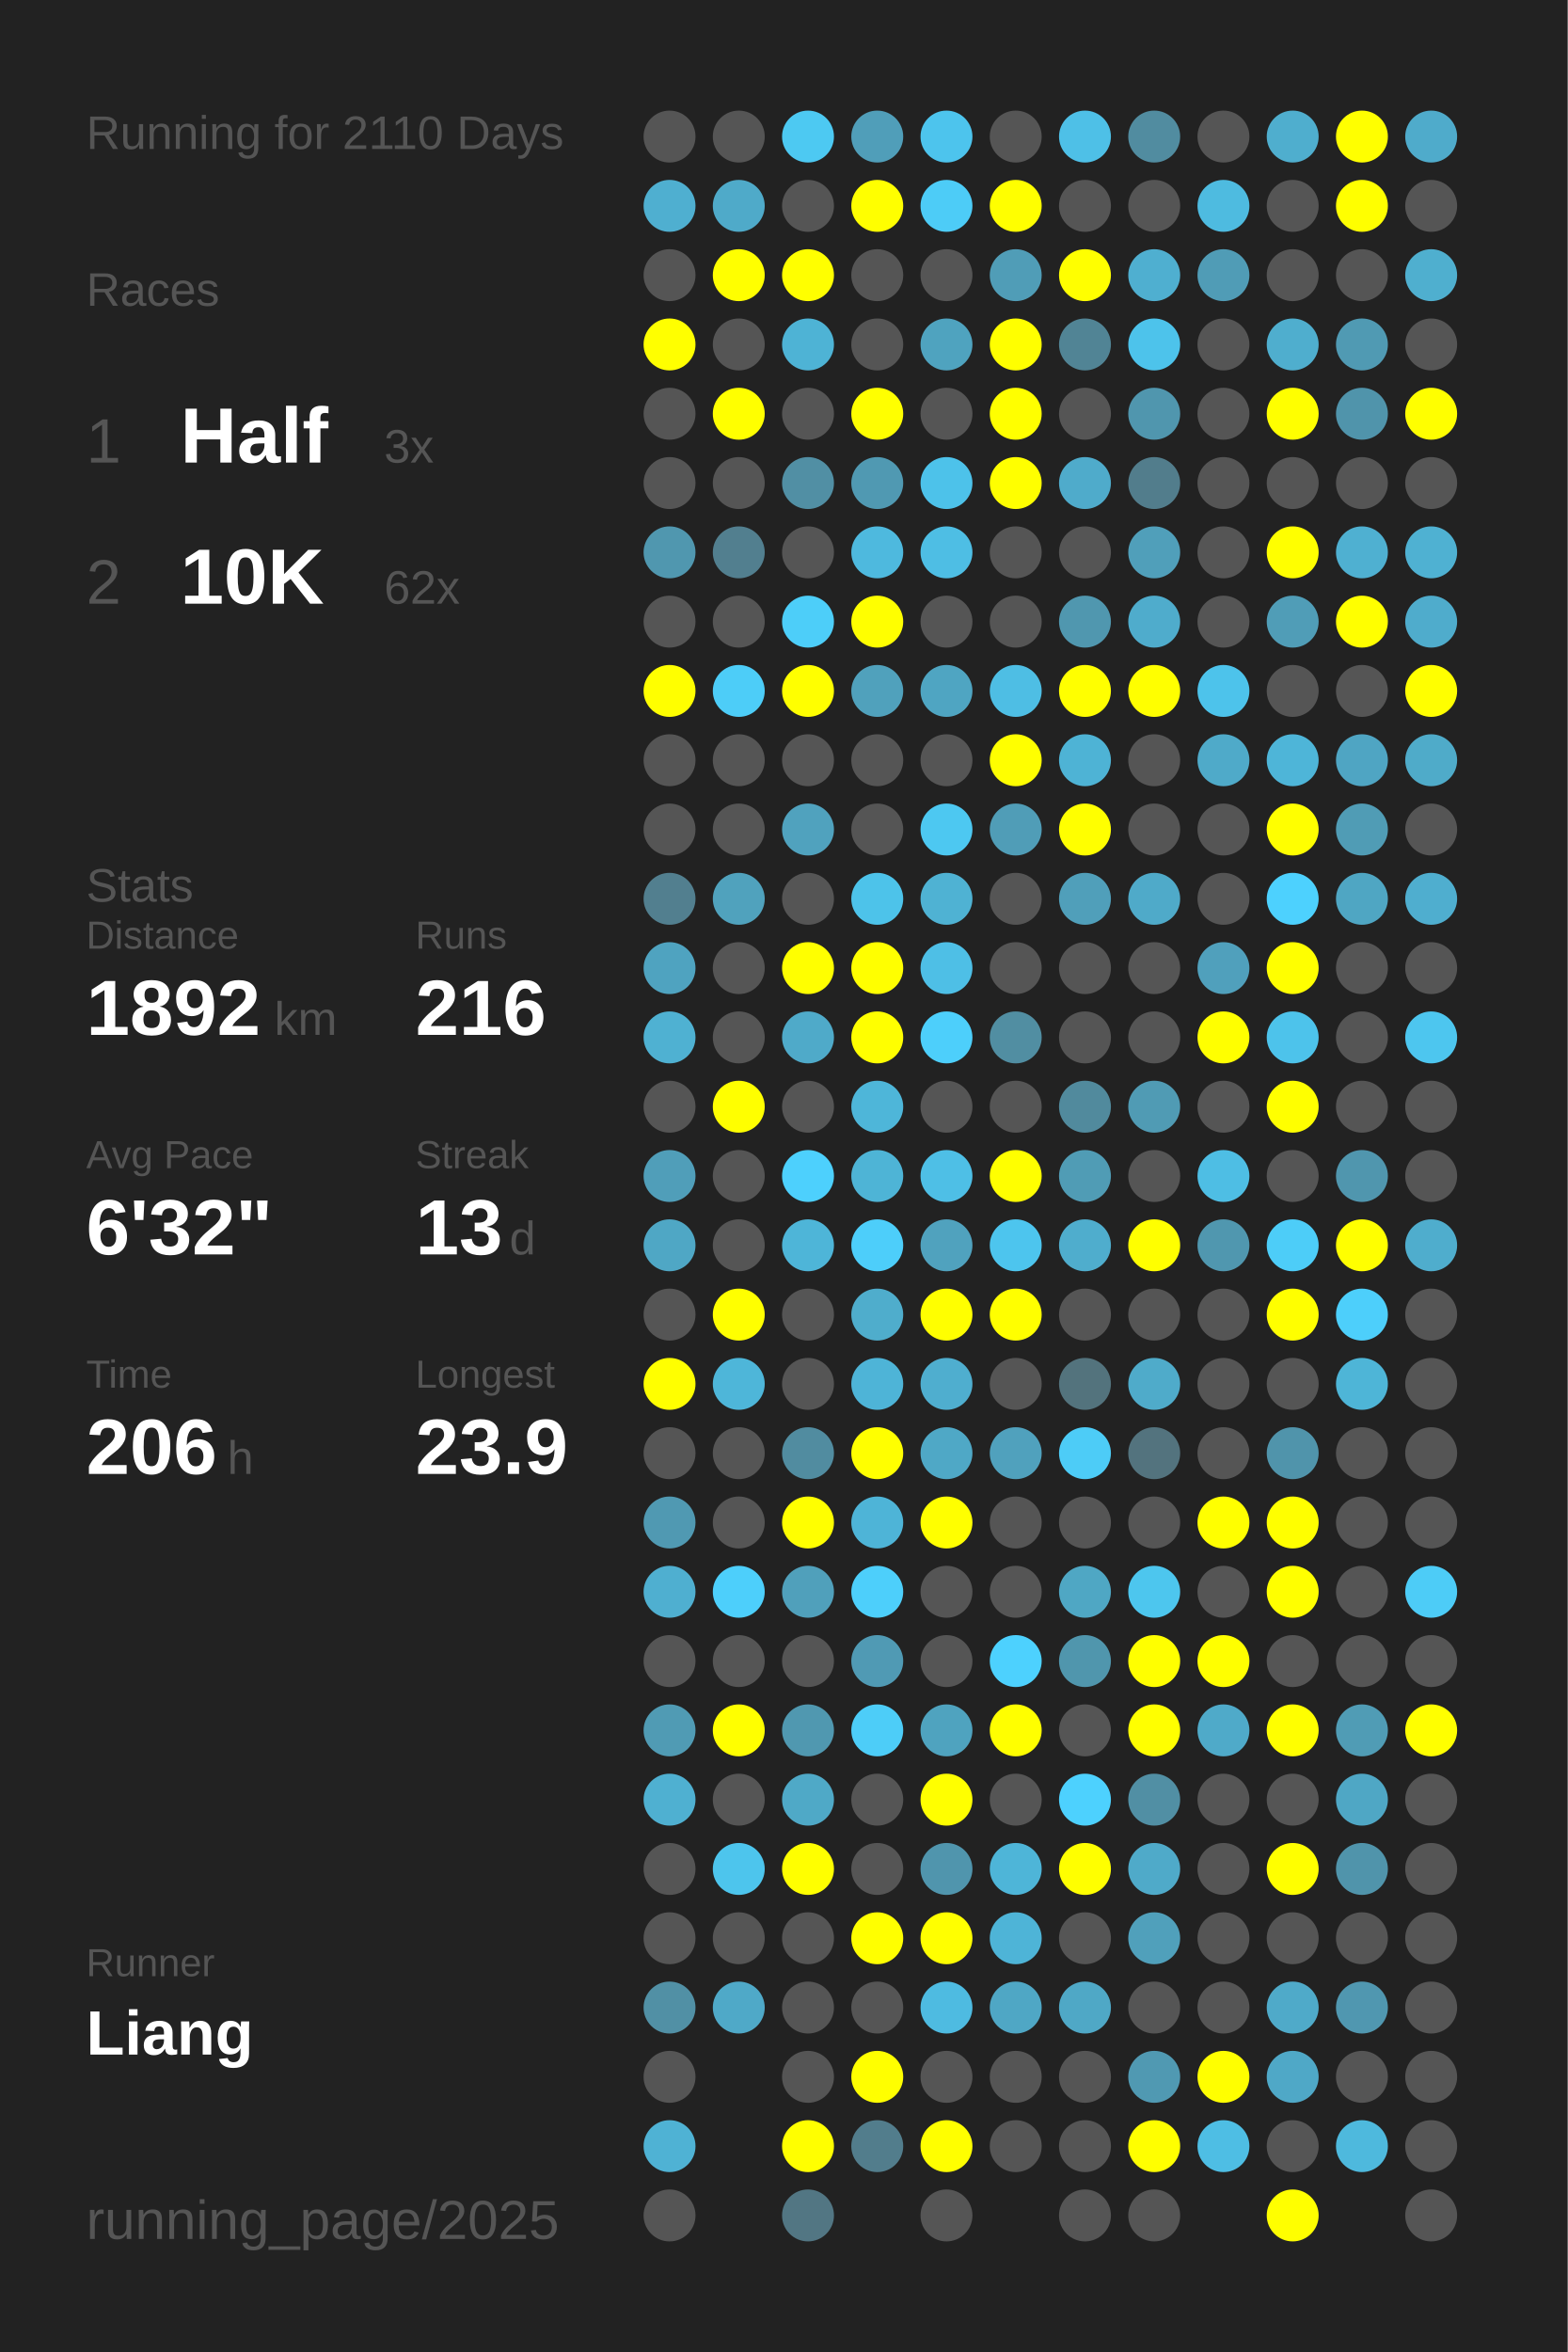
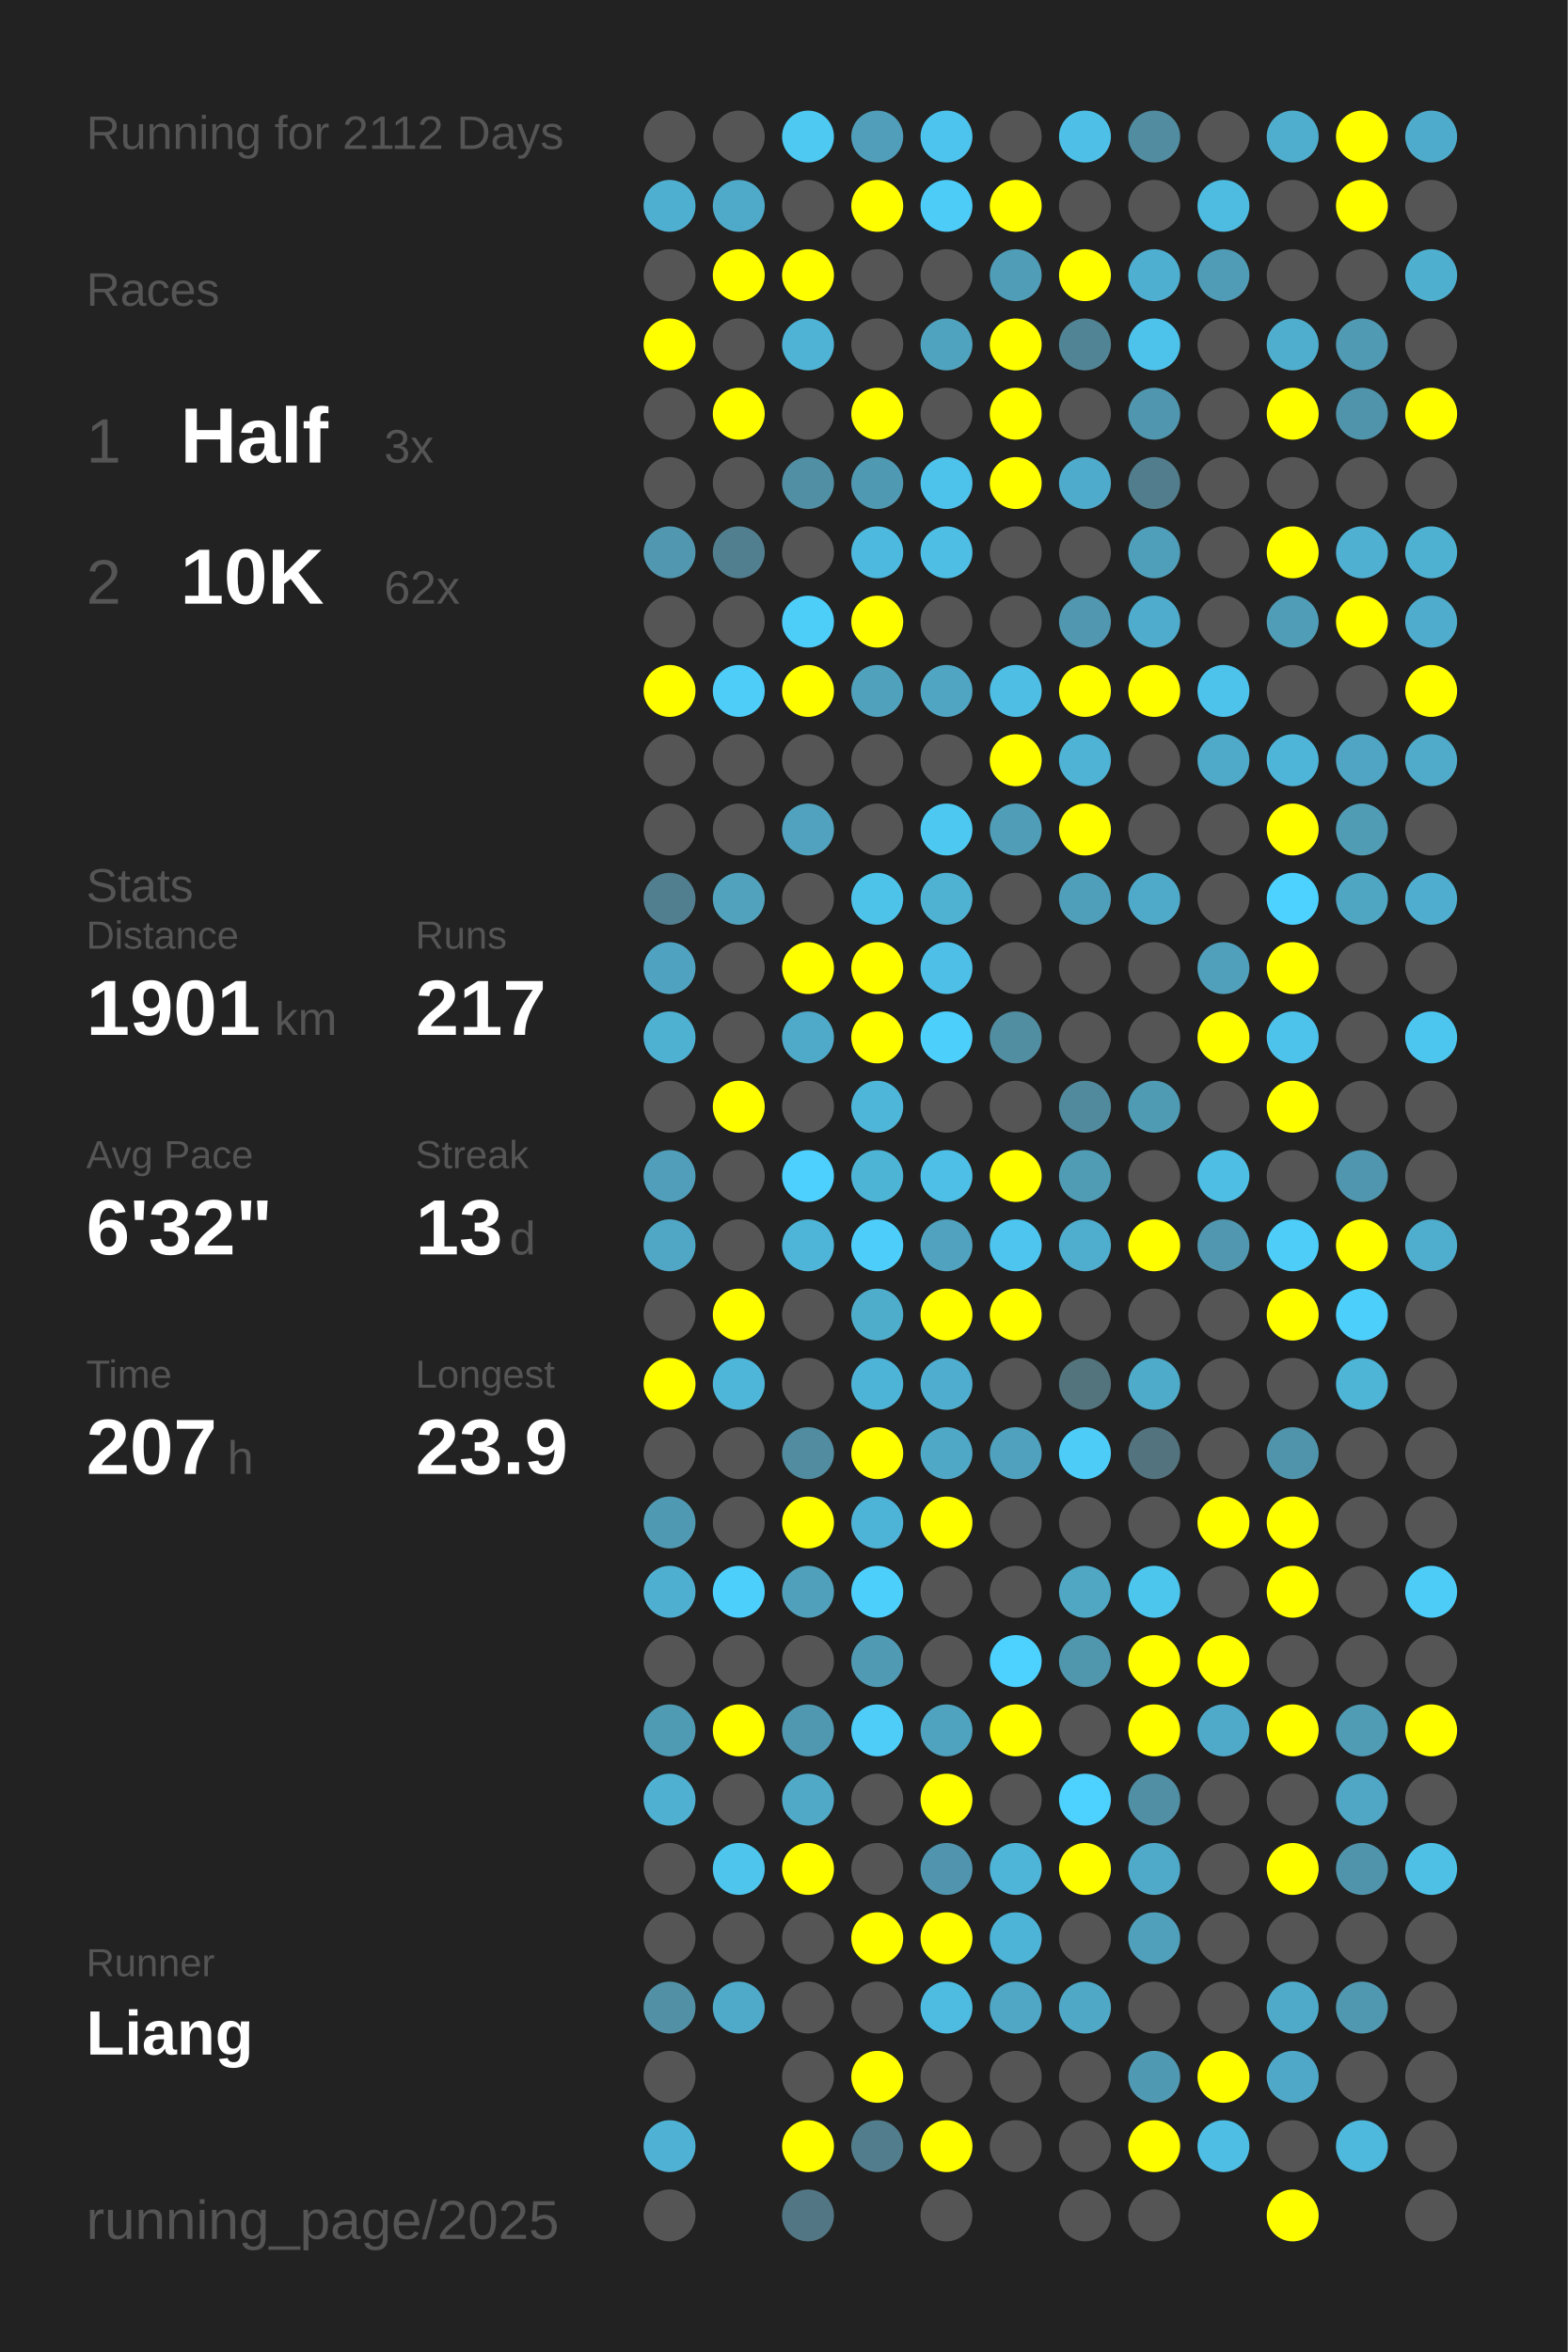
<svg xmlns="http://www.w3.org/2000/svg" baseProfile="full" height="300mm" version="1.1" viewBox="0,0,200,300" width="200mm">
  <defs />
  <rect fill="#222222" height="300" width="200" x="0" y="0" />
-   <text fill="#555555" style="font-size:6px; font-family:Arial;" x="11" y="19">Running for 2110 Days</text>
+   <text fill="#555555" style="font-size:6px; font-family:Arial;" x="11" y="19">Running for 2112 Days</text>
  <text fill="#555555" style="font-size:6px; font-family:Arial;" x="11" y="39">Races</text>
  <text fill="#555555" style="font-size:8px; font-family:Arial;" x="11" y="59">1</text>
  <text fill="#FFFFFF" style="font-size:10px; font-family:Arial; font-weight:bold;" x="23" y="59">Half</text>
  <text fill="#555555" style="font-size:6px; font-family:Arial;" x="49" y="59">3x</text>
  <text fill="#555555" style="font-size:8px; font-family:Arial;" x="11" y="77">2</text>
  <text fill="#FFFFFF" style="font-size:10px; font-family:Arial; font-weight:bold;" x="23" y="77">10K</text>
  <text fill="#555555" style="font-size:6px; font-family:Arial;" x="49" y="77">62x</text>
  <text fill="#555555" style="font-size:6px; font-family:Arial;" x="11" y="115">Stats</text>
  <text fill="#555555" style="font-size:5px; font-family:Arial;" x="11" y="121">Distance</text>
-   <text fill="#FFFFFF" style="font-size:10px; font-family:Arial; font-weight:bold;" x="11" y="132">1892</text>
+   <text fill="#FFFFFF" style="font-size:10px; font-family:Arial; font-weight:bold;" x="11" y="132">1901</text>
  <text fill="#555555" style="font-size:6px; font-family:Arial;" x="35" y="132">km</text>
  <text fill="#555555" style="font-size:5px; font-family:Arial;" x="53" y="121">Runs</text>
-   <text fill="#FFFFFF" style="font-size:10px; font-family:Arial; font-weight:bold;" x="53" y="132">216</text>
+   <text fill="#FFFFFF" style="font-size:10px; font-family:Arial; font-weight:bold;" x="53" y="132">217</text>
  <text fill="#555555" style="font-size:5px; font-family:Arial;" x="11" y="149">Avg Pace</text>
  <text fill="#FFFFFF" style="font-size:10px; font-family:Arial; font-weight:bold;" x="11" y="160">6'32"</text>
  <text fill="#555555" style="font-size:5px; font-family:Arial;" x="53" y="149">Streak</text>
  <text fill="#FFFFFF" style="font-size:10px; font-family:Arial; font-weight:bold;" x="53" y="160">13</text>
  <text fill="#555555" style="font-size:6px; font-family:Arial;" x="65" y="160">d</text>
  <text fill="#555555" style="font-size:5px; font-family:Arial;" x="11" y="177">Time</text>
-   <text fill="#FFFFFF" style="font-size:10px; font-family:Arial; font-weight:bold;" x="11" y="188">206</text>
+   <text fill="#FFFFFF" style="font-size:10px; font-family:Arial; font-weight:bold;" x="11" y="188">207</text>
  <text fill="#555555" style="font-size:6px; font-family:Arial;" x="29" y="188">h</text>
  <text fill="#555555" style="font-size:5px; font-family:Arial;" x="53" y="177">Longest</text>
  <text fill="#FFFFFF" style="font-size:10px; font-family:Arial; font-weight:bold;" x="53" y="188">23.9</text>
  <text fill="#555555" style="font-size:5px; font-family:Arial;" x="11" y="252.065">Runner</text>
  <text fill="#FFFFFF" style="font-size:8px; font-family:Arial; font-weight:bold;" x="11" y="262.065">Liang</text>
  <text fill="#555555" style="font-size:7px; font-family:Arial;" x="11" y="285.581">running_page/2025</text>
  <circle cx="85.417" cy="17.419" fill="#555555" r="3.312" />
  <circle cx="85.417" cy="26.258" fill="#4fafd0" r="3.312" />
  <circle cx="85.417" cy="35.097" fill="#555555" r="3.312" />
  <circle cx="85.417" cy="43.935" fill="#FFFF00" r="3.312" />
  <circle cx="85.417" cy="52.774" fill="#555555" r="3.312" />
  <circle cx="85.417" cy="61.613" fill="#555555" r="3.312" />
  <circle cx="85.417" cy="70.452" fill="#5097af" r="3.312" />
  <circle cx="85.417" cy="79.29" fill="#555555" r="3.312" />
  <circle cx="85.417" cy="88.129" fill="#FFFF00" r="3.312" />
  <circle cx="85.417" cy="96.968" fill="#555555" r="3.312" />
  <circle cx="85.417" cy="105.806" fill="#555555" r="3.312" />
  <circle cx="85.417" cy="114.645" fill="#527f8f" r="3.312" />
  <circle cx="85.417" cy="123.484" fill="#4fa3c0" r="3.312" />
  <circle cx="85.417" cy="132.323" fill="#4fb1d2" r="3.312" />
  <circle cx="85.417" cy="141.161" fill="#555555" r="3.312" />
  <circle cx="85.417" cy="150" fill="#509eb9" r="3.312" />
  <circle cx="85.417" cy="158.839" fill="#4fa7c5" r="3.312" />
  <circle cx="85.417" cy="167.677" fill="#555555" r="3.312" />
  <circle cx="85.417" cy="176.516" fill="#FFFF00" r="3.312" />
  <circle cx="85.417" cy="185.355" fill="#555555" r="3.312" />
  <circle cx="85.417" cy="194.194" fill="#5099b2" r="3.312" />
  <circle cx="85.417" cy="203.032" fill="#4fafd0" r="3.312" />
  <circle cx="85.417" cy="211.871" fill="#555555" r="3.312" />
  <circle cx="85.417" cy="220.71" fill="#509bb4" r="3.312" />
  <circle cx="85.417" cy="229.548" fill="#4fb0d1" r="3.312" />
  <circle cx="85.417" cy="238.387" fill="#555555" r="3.312" />
  <circle cx="85.417" cy="247.226" fill="#555555" r="3.312" />
  <circle cx="85.417" cy="256.065" fill="#5190a5" r="3.312" />
  <circle cx="85.417" cy="264.903" fill="#555555" r="3.312" />
  <circle cx="85.417" cy="273.742" fill="#4fb2d4" r="3.312" />
  <circle cx="85.417" cy="282.581" fill="#555555" r="3.312" />
  <circle cx="94.25" cy="17.419" fill="#555555" r="3.312" />
  <circle cx="94.25" cy="26.258" fill="#4faac9" r="3.312" />
  <circle cx="94.25" cy="35.097" fill="#FFFF00" r="3.312" />
  <circle cx="94.25" cy="43.935" fill="#555555" r="3.312" />
  <circle cx="94.25" cy="52.774" fill="#FFFF00" r="3.312" />
  <circle cx="94.25" cy="61.613" fill="#555555" r="3.312" />
  <circle cx="94.25" cy="70.452" fill="#527f8f" r="3.312" />
  <circle cx="94.25" cy="79.29" fill="#555555" r="3.312" />
  <circle cx="94.25" cy="88.129" fill="#4dcdf8" r="3.312" />
  <circle cx="94.25" cy="96.968" fill="#555555" r="3.312" />
  <circle cx="94.25" cy="105.806" fill="#555555" r="3.312" />
  <circle cx="94.25" cy="114.645" fill="#50a2bd" r="3.312" />
  <circle cx="94.25" cy="123.484" fill="#555555" r="3.312" />
  <circle cx="94.25" cy="132.323" fill="#555555" r="3.312" />
  <circle cx="94.25" cy="141.161" fill="#FFFF00" r="3.312" />
  <circle cx="94.25" cy="150" fill="#555555" r="3.312" />
  <circle cx="94.25" cy="158.839" fill="#555555" r="3.312" />
  <circle cx="94.25" cy="167.677" fill="#FFFF00" r="3.312" />
  <circle cx="94.25" cy="176.516" fill="#4eb6d9" r="3.312" />
  <circle cx="94.25" cy="185.355" fill="#555555" r="3.312" />
  <circle cx="94.25" cy="194.194" fill="#555555" r="3.312" />
  <circle cx="94.25" cy="203.032" fill="#4dcffb" r="3.312" />
  <circle cx="94.25" cy="211.871" fill="#555555" r="3.312" />
  <circle cx="94.25" cy="220.71" fill="#FFFF00" r="3.312" />
  <circle cx="94.25" cy="229.548" fill="#555555" r="3.312" />
  <circle cx="94.25" cy="238.387" fill="#4dc5ed" r="3.312" />
  <circle cx="94.25" cy="247.226" fill="#555555" r="3.312" />
  <circle cx="94.25" cy="256.065" fill="#4fa9c8" r="3.312" />
  <circle cx="103.083" cy="17.419" fill="#4dc9f2" r="3.312" />
  <circle cx="103.083" cy="26.258" fill="#555555" r="3.312" />
  <circle cx="103.083" cy="35.097" fill="#FFFF00" r="3.312" />
  <circle cx="103.083" cy="43.935" fill="#4eb3d5" r="3.312" />
  <circle cx="103.083" cy="52.774" fill="#555555" r="3.312" />
  <circle cx="103.083" cy="61.613" fill="#518fa4" r="3.312" />
  <circle cx="103.083" cy="70.452" fill="#555555" r="3.312" />
  <circle cx="103.083" cy="79.29" fill="#4dcef9" r="3.312" />
  <circle cx="103.083" cy="88.129" fill="#FFFF00" r="3.312" />
  <circle cx="103.083" cy="96.968" fill="#555555" r="3.312" />
  <circle cx="103.083" cy="105.806" fill="#50a2be" r="3.312" />
  <circle cx="103.083" cy="114.645" fill="#555555" r="3.312" />
  <circle cx="103.083" cy="123.484" fill="#FFFF00" r="3.312" />
  <circle cx="103.083" cy="132.323" fill="#4faac9" r="3.312" />
  <circle cx="103.083" cy="141.161" fill="#555555" r="3.312" />
  <circle cx="103.083" cy="150" fill="#4dd0fd" r="3.312" />
  <circle cx="103.083" cy="158.839" fill="#4eb5d8" r="3.312" />
  <circle cx="103.083" cy="167.677" fill="#555555" r="3.312" />
  <circle cx="103.083" cy="176.516" fill="#555555" r="3.312" />
  <circle cx="103.083" cy="185.355" fill="#518ca0" r="3.312" />
  <circle cx="103.083" cy="194.194" fill="#FFFF00" r="3.312" />
  <circle cx="103.083" cy="203.032" fill="#50a0bb" r="3.312" />
  <circle cx="103.083" cy="211.871" fill="#555555" r="3.312" />
  <circle cx="103.083" cy="220.71" fill="#5098b0" r="3.312" />
  <circle cx="103.083" cy="229.548" fill="#4fa9c7" r="3.312" />
  <circle cx="103.083" cy="238.387" fill="#FFFF00" r="3.312" />
  <circle cx="103.083" cy="247.226" fill="#555555" r="3.312" />
  <circle cx="103.083" cy="256.065" fill="#555555" r="3.312" />
  <circle cx="103.083" cy="264.903" fill="#555555" r="3.312" />
  <circle cx="103.083" cy="273.742" fill="#FFFF00" r="3.312" />
  <circle cx="103.083" cy="282.581" fill="#527683" r="3.312" />
  <circle cx="111.917" cy="17.419" fill="#509eb9" r="3.312" />
  <circle cx="111.917" cy="26.258" fill="#FFFF00" r="3.312" />
  <circle cx="111.917" cy="35.097" fill="#555555" r="3.312" />
  <circle cx="111.917" cy="43.935" fill="#555555" r="3.312" />
  <circle cx="111.917" cy="52.774" fill="#FFFF00" r="3.312" />
  <circle cx="111.917" cy="61.613" fill="#5099b2" r="3.312" />
  <circle cx="111.917" cy="70.452" fill="#4eb9de" r="3.312" />
  <circle cx="111.917" cy="79.29" fill="#FFFF00" r="3.312" />
  <circle cx="111.917" cy="88.129" fill="#50a1bc" r="3.312" />
  <circle cx="111.917" cy="96.968" fill="#555555" r="3.312" />
  <circle cx="111.917" cy="105.806" fill="#555555" r="3.312" />
  <circle cx="111.917" cy="114.645" fill="#4dc3ea" r="3.312" />
  <circle cx="111.917" cy="123.484" fill="#FFFF00" r="3.312" />
  <circle cx="111.917" cy="132.323" fill="#FFFF00" r="3.312" />
  <circle cx="111.917" cy="141.161" fill="#4eb6d9" r="3.312" />
  <circle cx="111.917" cy="150" fill="#4eb4d6" r="3.312" />
  <circle cx="111.917" cy="158.839" fill="#4dcefa" r="3.312" />
  <circle cx="111.917" cy="167.677" fill="#4fadcc" r="3.312" />
  <circle cx="111.917" cy="176.516" fill="#4eb4d7" r="3.312" />
  <circle cx="111.917" cy="185.355" fill="#FFFF00" r="3.312" />
  <circle cx="111.917" cy="194.194" fill="#4eb4d7" r="3.312" />
  <circle cx="111.917" cy="203.032" fill="#4dcffb" r="3.312" />
  <circle cx="111.917" cy="211.871" fill="#509ab4" r="3.312" />
  <circle cx="111.917" cy="220.71" fill="#4dcdf8" r="3.312" />
  <circle cx="111.917" cy="229.548" fill="#555555" r="3.312" />
  <circle cx="111.917" cy="238.387" fill="#555555" r="3.312" />
  <circle cx="111.917" cy="247.226" fill="#FFFF00" r="3.312" />
  <circle cx="111.917" cy="256.065" fill="#555555" r="3.312" />
  <circle cx="111.917" cy="264.903" fill="#FFFF00" r="3.312" />
  <circle cx="111.917" cy="273.742" fill="#527d8c" r="3.312" />
  <circle cx="120.75" cy="17.419" fill="#4dc4ed" r="3.312" />
  <circle cx="120.75" cy="26.258" fill="#4dccf7" r="3.312" />
  <circle cx="120.75" cy="35.097" fill="#555555" r="3.312" />
  <circle cx="120.75" cy="43.935" fill="#4fa3bf" r="3.312" />
  <circle cx="120.75" cy="52.774" fill="#555555" r="3.312" />
  <circle cx="120.75" cy="61.613" fill="#4dc2ea" r="3.312" />
  <circle cx="120.75" cy="70.452" fill="#4ebee4" r="3.312" />
  <circle cx="120.75" cy="79.29" fill="#555555" r="3.312" />
  <circle cx="120.75" cy="88.129" fill="#4fa5c2" r="3.312" />
  <circle cx="120.75" cy="96.968" fill="#555555" r="3.312" />
  <circle cx="120.75" cy="105.806" fill="#4dc8f1" r="3.312" />
  <circle cx="120.75" cy="114.645" fill="#4fb2d3" r="3.312" />
  <circle cx="120.75" cy="123.484" fill="#4ebfe6" r="3.312" />
  <circle cx="120.75" cy="132.323" fill="#4dcffb" r="3.312" />
  <circle cx="120.75" cy="141.161" fill="#555555" r="3.312" />
  <circle cx="120.75" cy="150" fill="#4ebfe6" r="3.312" />
  <circle cx="120.75" cy="158.839" fill="#50a2be" r="3.312" />
  <circle cx="120.75" cy="167.677" fill="#FFFF00" r="3.312" />
  <circle cx="120.75" cy="176.516" fill="#4faecf" r="3.312" />
  <circle cx="120.75" cy="185.355" fill="#4fa8c6" r="3.312" />
  <circle cx="120.75" cy="194.194" fill="#FFFF00" r="3.312" />
  <circle cx="120.75" cy="203.032" fill="#555555" r="3.312" />
  <circle cx="120.75" cy="211.871" fill="#555555" r="3.312" />
  <circle cx="120.75" cy="220.71" fill="#4fa3bf" r="3.312" />
  <circle cx="120.75" cy="229.548" fill="#FFFF00" r="3.312" />
  <circle cx="120.75" cy="238.387" fill="#5095ad" r="3.312" />
  <circle cx="120.75" cy="247.226" fill="#FFFF00" r="3.312" />
  <circle cx="120.75" cy="256.065" fill="#4ebbe1" r="3.312" />
  <circle cx="120.75" cy="264.903" fill="#555555" r="3.312" />
  <circle cx="120.75" cy="273.742" fill="#FFFF00" r="3.312" />
  <circle cx="120.75" cy="282.581" fill="#555555" r="3.312" />
  <circle cx="129.583" cy="17.419" fill="#555555" r="3.312" />
  <circle cx="129.583" cy="26.258" fill="#FFFF00" r="3.312" />
  <circle cx="129.583" cy="35.097" fill="#509db7" r="3.312" />
  <circle cx="129.583" cy="43.935" fill="#FFFF00" r="3.312" />
  <circle cx="129.583" cy="52.774" fill="#FFFF00" r="3.312" />
  <circle cx="129.583" cy="61.613" fill="#FFFF00" r="3.312" />
  <circle cx="129.583" cy="70.452" fill="#555555" r="3.312" />
  <circle cx="129.583" cy="79.29" fill="#555555" r="3.312" />
  <circle cx="129.583" cy="88.129" fill="#4ebee4" r="3.312" />
  <circle cx="129.583" cy="96.968" fill="#FFFF00" r="3.312" />
  <circle cx="129.583" cy="105.806" fill="#509db7" r="3.312" />
  <circle cx="129.583" cy="114.645" fill="#555555" r="3.312" />
  <circle cx="129.583" cy="123.484" fill="#555555" r="3.312" />
  <circle cx="129.583" cy="132.323" fill="#518ea2" r="3.312" />
  <circle cx="129.583" cy="141.161" fill="#555555" r="3.312" />
  <circle cx="129.583" cy="150" fill="#FFFF00" r="3.312" />
  <circle cx="129.583" cy="158.839" fill="#4dc5ee" r="3.312" />
  <circle cx="129.583" cy="167.677" fill="#FFFF00" r="3.312" />
  <circle cx="129.583" cy="176.516" fill="#555555" r="3.312" />
  <circle cx="129.583" cy="185.355" fill="#50a1bd" r="3.312" />
  <circle cx="129.583" cy="194.194" fill="#555555" r="3.312" />
  <circle cx="129.583" cy="203.032" fill="#555555" r="3.312" />
  <circle cx="129.583" cy="211.871" fill="#4dd1fe" r="3.312" />
  <circle cx="129.583" cy="220.71" fill="#FFFF00" r="3.312" />
  <circle cx="129.583" cy="229.548" fill="#555555" r="3.312" />
  <circle cx="129.583" cy="238.387" fill="#4eb5d8" r="3.312" />
  <circle cx="129.583" cy="247.226" fill="#4eb4d7" r="3.312" />
  <circle cx="129.583" cy="256.065" fill="#4fa7c5" r="3.312" />
  <circle cx="129.583" cy="264.903" fill="#555555" r="3.312" />
  <circle cx="129.583" cy="273.742" fill="#555555" r="3.312" />
  <circle cx="138.417" cy="17.419" fill="#4ec0e7" r="3.312" />
  <circle cx="138.417" cy="26.258" fill="#555555" r="3.312" />
  <circle cx="138.417" cy="35.097" fill="#FFFF00" r="3.312" />
  <circle cx="138.417" cy="43.935" fill="#518495" r="3.312" />
  <circle cx="138.417" cy="52.774" fill="#555555" r="3.312" />
  <circle cx="138.417" cy="61.613" fill="#4fabcb" r="3.312" />
  <circle cx="138.417" cy="70.452" fill="#555555" r="3.312" />
  <circle cx="138.417" cy="79.29" fill="#5097af" r="3.312" />
  <circle cx="138.417" cy="88.129" fill="#FFFF00" r="3.312" />
  <circle cx="138.417" cy="96.968" fill="#4eb3d5" r="3.312" />
  <circle cx="138.417" cy="105.806" fill="#FFFF00" r="3.312" />
  <circle cx="138.417" cy="114.645" fill="#509fba" r="3.312" />
  <circle cx="138.417" cy="123.484" fill="#555555" r="3.312" />
  <circle cx="138.417" cy="132.323" fill="#555555" r="3.312" />
  <circle cx="138.417" cy="141.161" fill="#518a9d" r="3.312" />
  <circle cx="138.417" cy="150" fill="#509cb5" r="3.312" />
  <circle cx="138.417" cy="158.839" fill="#4fadcd" r="3.312" />
  <circle cx="138.417" cy="167.677" fill="#555555" r="3.312" />
  <circle cx="138.417" cy="176.516" fill="#53737d" r="3.312" />
  <circle cx="138.417" cy="185.355" fill="#4dccf7" r="3.312" />
  <circle cx="138.417" cy="194.194" fill="#555555" r="3.312" />
  <circle cx="138.417" cy="203.032" fill="#4fa7c4" r="3.312" />
  <circle cx="138.417" cy="211.871" fill="#5096ad" r="3.312" />
  <circle cx="138.417" cy="220.71" fill="#555555" r="3.312" />
  <circle cx="138.417" cy="229.548" fill="#4dd1fe" r="3.312" />
  <circle cx="138.417" cy="238.387" fill="#FFFF00" r="3.312" />
  <circle cx="138.417" cy="247.226" fill="#555555" r="3.312" />
  <circle cx="138.417" cy="256.065" fill="#4fa8c6" r="3.312" />
  <circle cx="138.417" cy="264.903" fill="#555555" r="3.312" />
  <circle cx="138.417" cy="273.742" fill="#555555" r="3.312" />
  <circle cx="138.417" cy="282.581" fill="#555555" r="3.312" />
  <circle cx="147.25" cy="17.419" fill="#518ca0" r="3.312" />
  <circle cx="147.25" cy="26.258" fill="#555555" r="3.312" />
  <circle cx="147.25" cy="35.097" fill="#4fafd0" r="3.312" />
  <circle cx="147.25" cy="43.935" fill="#4dc3eb" r="3.312" />
  <circle cx="147.25" cy="52.774" fill="#5096ae" r="3.312" />
  <circle cx="147.25" cy="61.613" fill="#527d8c" r="3.312" />
  <circle cx="147.25" cy="70.452" fill="#509fba" r="3.312" />
  <circle cx="147.25" cy="79.29" fill="#4faccc" r="3.312" />
  <circle cx="147.25" cy="88.129" fill="#FFFF00" r="3.312" />
  <circle cx="147.25" cy="96.968" fill="#555555" r="3.312" />
  <circle cx="147.25" cy="105.806" fill="#555555" r="3.312" />
  <circle cx="147.25" cy="114.645" fill="#4faac9" r="3.312" />
  <circle cx="147.25" cy="123.484" fill="#555555" r="3.312" />
  <circle cx="147.25" cy="132.323" fill="#555555" r="3.312" />
  <circle cx="147.25" cy="141.161" fill="#509bb4" r="3.312" />
  <circle cx="147.25" cy="150" fill="#555555" r="3.312" />
  <circle cx="147.25" cy="158.839" fill="#FFFF00" r="3.312" />
  <circle cx="147.25" cy="167.677" fill="#555555" r="3.312" />
  <circle cx="147.25" cy="176.516" fill="#4fabca" r="3.312" />
  <circle cx="147.25" cy="185.355" fill="#53737e" r="3.312" />
  <circle cx="147.25" cy="194.194" fill="#555555" r="3.312" />
  <circle cx="147.25" cy="203.032" fill="#4dc6ee" r="3.312" />
  <circle cx="147.25" cy="211.871" fill="#FFFF00" r="3.312" />
  <circle cx="147.25" cy="220.71" fill="#FFFF00" r="3.312" />
  <circle cx="147.25" cy="229.548" fill="#518fa4" r="3.312" />
  <circle cx="147.25" cy="238.387" fill="#4faac9" r="3.312" />
  <circle cx="147.25" cy="247.226" fill="#50a0bb" r="3.312" />
  <circle cx="147.25" cy="256.065" fill="#555555" r="3.312" />
  <circle cx="147.25" cy="264.903" fill="#5099b2" r="3.312" />
  <circle cx="147.25" cy="273.742" fill="#FFFF00" r="3.312" />
  <circle cx="147.25" cy="282.581" fill="#555555" r="3.312" />
  <circle cx="156.083" cy="17.419" fill="#555555" r="3.312" />
  <circle cx="156.083" cy="26.258" fill="#4ebbe0" r="3.312" />
  <circle cx="156.083" cy="35.097" fill="#509cb6" r="3.312" />
  <circle cx="156.083" cy="43.935" fill="#555555" r="3.312" />
  <circle cx="156.083" cy="52.774" fill="#555555" r="3.312" />
  <circle cx="156.083" cy="61.613" fill="#555555" r="3.312" />
  <circle cx="156.083" cy="70.452" fill="#555555" r="3.312" />
  <circle cx="156.083" cy="79.29" fill="#555555" r="3.312" />
  <circle cx="156.083" cy="88.129" fill="#4dc3eb" r="3.312" />
  <circle cx="156.083" cy="96.968" fill="#4faac9" r="3.312" />
  <circle cx="156.083" cy="105.806" fill="#555555" r="3.312" />
  <circle cx="156.083" cy="114.645" fill="#555555" r="3.312" />
  <circle cx="156.083" cy="123.484" fill="#50a0bc" r="3.312" />
  <circle cx="156.083" cy="132.323" fill="#FFFF00" r="3.312" />
  <circle cx="156.083" cy="141.161" fill="#555555" r="3.312" />
  <circle cx="156.083" cy="150" fill="#4ebee4" r="3.312" />
  <circle cx="156.083" cy="158.839" fill="#5097af" r="3.312" />
  <circle cx="156.083" cy="167.677" fill="#555555" r="3.312" />
  <circle cx="156.083" cy="176.516" fill="#555555" r="3.312" />
  <circle cx="156.083" cy="185.355" fill="#555555" r="3.312" />
  <circle cx="156.083" cy="194.194" fill="#FFFF00" r="3.312" />
  <circle cx="156.083" cy="203.032" fill="#555555" r="3.312" />
  <circle cx="156.083" cy="211.871" fill="#FFFF00" r="3.312" />
  <circle cx="156.083" cy="220.71" fill="#4faac9" r="3.312" />
  <circle cx="156.083" cy="229.548" fill="#555555" r="3.312" />
  <circle cx="156.083" cy="238.387" fill="#555555" r="3.312" />
  <circle cx="156.083" cy="247.226" fill="#555555" r="3.312" />
  <circle cx="156.083" cy="256.065" fill="#555555" r="3.312" />
  <circle cx="156.083" cy="264.903" fill="#FFFF00" r="3.312" />
  <circle cx="156.083" cy="273.742" fill="#4ebee4" r="3.312" />
  <circle cx="164.917" cy="17.419" fill="#4faece" r="3.312" />
  <circle cx="164.917" cy="26.258" fill="#555555" r="3.312" />
  <circle cx="164.917" cy="35.097" fill="#555555" r="3.312" />
  <circle cx="164.917" cy="43.935" fill="#4faece" r="3.312" />
  <circle cx="164.917" cy="52.774" fill="#FFFF00" r="3.312" />
  <circle cx="164.917" cy="61.613" fill="#555555" r="3.312" />
  <circle cx="164.917" cy="70.452" fill="#FFFF00" r="3.312" />
  <circle cx="164.917" cy="79.29" fill="#509db7" r="3.312" />
  <circle cx="164.917" cy="88.129" fill="#555555" r="3.312" />
  <circle cx="164.917" cy="96.968" fill="#4eb5d8" r="3.312" />
  <circle cx="164.917" cy="105.806" fill="#FFFF00" r="3.312" />
  <circle cx="164.917" cy="114.645" fill="#4dd1fe" r="3.312" />
  <circle cx="164.917" cy="123.484" fill="#FFFF00" r="3.312" />
  <circle cx="164.917" cy="132.323" fill="#4dc3eb" r="3.312" />
  <circle cx="164.917" cy="141.161" fill="#FFFF00" r="3.312" />
  <circle cx="164.917" cy="150" fill="#555555" r="3.312" />
  <circle cx="164.917" cy="158.839" fill="#4dcdf8" r="3.312" />
  <circle cx="164.917" cy="167.677" fill="#FFFF00" r="3.312" />
  <circle cx="164.917" cy="176.516" fill="#555555" r="3.312" />
  <circle cx="164.917" cy="185.355" fill="#5094ab" r="3.312" />
  <circle cx="164.917" cy="194.194" fill="#FFFF00" r="3.312" />
  <circle cx="164.917" cy="203.032" fill="#FFFF00" r="3.312" />
  <circle cx="164.917" cy="211.871" fill="#555555" r="3.312" />
  <circle cx="164.917" cy="220.71" fill="#FFFF00" r="3.312" />
  <circle cx="164.917" cy="229.548" fill="#555555" r="3.312" />
  <circle cx="164.917" cy="238.387" fill="#FFFF00" r="3.312" />
  <circle cx="164.917" cy="247.226" fill="#555555" r="3.312" />
  <circle cx="164.917" cy="256.065" fill="#4faac9" r="3.312" />
  <circle cx="164.917" cy="264.903" fill="#4fa8c7" r="3.312" />
  <circle cx="164.917" cy="273.742" fill="#555555" r="3.312" />
  <circle cx="164.917" cy="282.581" fill="#FFFF00" r="3.312" />
  <circle cx="173.75" cy="17.419" fill="#FFFF00" r="3.312" />
  <circle cx="173.75" cy="26.258" fill="#FFFF00" r="3.312" />
  <circle cx="173.75" cy="35.097" fill="#555555" r="3.312" />
  <circle cx="173.75" cy="43.935" fill="#509ab3" r="3.312" />
  <circle cx="173.75" cy="52.774" fill="#5094ab" r="3.312" />
  <circle cx="173.75" cy="61.613" fill="#555555" r="3.312" />
  <circle cx="173.75" cy="70.452" fill="#4fb0d1" r="3.312" />
  <circle cx="173.75" cy="79.29" fill="#FFFF00" r="3.312" />
  <circle cx="173.75" cy="88.129" fill="#555555" r="3.312" />
  <circle cx="173.75" cy="96.968" fill="#4fa5c3" r="3.312" />
  <circle cx="173.75" cy="105.806" fill="#509cb5" r="3.312" />
  <circle cx="173.75" cy="114.645" fill="#4fa6c3" r="3.312" />
  <circle cx="173.75" cy="123.484" fill="#555555" r="3.312" />
  <circle cx="173.75" cy="132.323" fill="#555555" r="3.312" />
  <circle cx="173.75" cy="141.161" fill="#555555" r="3.312" />
  <circle cx="173.75" cy="150" fill="#5096ae" r="3.312" />
  <circle cx="173.75" cy="158.839" fill="#FFFF00" r="3.312" />
  <circle cx="173.75" cy="167.677" fill="#4dcffb" r="3.312" />
  <circle cx="173.75" cy="176.516" fill="#4eb5d7" r="3.312" />
  <circle cx="173.75" cy="185.355" fill="#555555" r="3.312" />
  <circle cx="173.75" cy="194.194" fill="#555555" r="3.312" />
  <circle cx="173.75" cy="203.032" fill="#555555" r="3.312" />
  <circle cx="173.75" cy="211.871" fill="#555555" r="3.312" />
  <circle cx="173.75" cy="220.71" fill="#509cb5" r="3.312" />
  <circle cx="173.75" cy="229.548" fill="#4fa7c5" r="3.312" />
  <circle cx="173.75" cy="238.387" fill="#5094ab" r="3.312" />
  <circle cx="173.75" cy="247.226" fill="#555555" r="3.312" />
  <circle cx="173.75" cy="256.065" fill="#5097b0" r="3.312" />
  <circle cx="173.75" cy="264.903" fill="#555555" r="3.312" />
  <circle cx="173.75" cy="273.742" fill="#4eb9dd" r="3.312" />
  <circle cx="182.583" cy="17.419" fill="#4fabcb" r="3.312" />
  <circle cx="182.583" cy="26.258" fill="#555555" r="3.312" />
  <circle cx="182.583" cy="35.097" fill="#4fafcf" r="3.312" />
  <circle cx="182.583" cy="43.935" fill="#555555" r="3.312" />
  <circle cx="182.583" cy="52.774" fill="#FFFF00" r="3.312" />
  <circle cx="182.583" cy="61.613" fill="#555555" r="3.312" />
  <circle cx="182.583" cy="70.452" fill="#4fb1d2" r="3.312" />
  <circle cx="182.583" cy="79.29" fill="#4faccc" r="3.312" />
  <circle cx="182.583" cy="88.129" fill="#FFFF00" r="3.312" />
  <circle cx="182.583" cy="96.968" fill="#4fabc9" r="3.312" />
  <circle cx="182.583" cy="105.806" fill="#555555" r="3.312" />
  <circle cx="182.583" cy="114.645" fill="#4faecf" r="3.312" />
  <circle cx="182.583" cy="123.484" fill="#555555" r="3.312" />
  <circle cx="182.583" cy="132.323" fill="#4dc6ef" r="3.312" />
  <circle cx="182.583" cy="141.161" fill="#555555" r="3.312" />
  <circle cx="182.583" cy="150" fill="#555555" r="3.312" />
  <circle cx="182.583" cy="158.839" fill="#4fadcd" r="3.312" />
  <circle cx="182.583" cy="167.677" fill="#555555" r="3.312" />
  <circle cx="182.583" cy="176.516" fill="#555555" r="3.312" />
  <circle cx="182.583" cy="185.355" fill="#555555" r="3.312" />
  <circle cx="182.583" cy="194.194" fill="#555555" r="3.312" />
  <circle cx="182.583" cy="203.032" fill="#4dccf7" r="3.312" />
  <circle cx="182.583" cy="211.871" fill="#555555" r="3.312" />
  <circle cx="182.583" cy="220.71" fill="#FFFF00" r="3.312" />
  <circle cx="182.583" cy="229.548" fill="#555555" r="3.312" />
-   <circle cx="182.583" cy="238.387" fill="#555555" r="3.312" />
+   <circle cx="182.583" cy="238.387" fill="#4ec0e6" r="3.312" />
  <circle cx="182.583" cy="247.226" fill="#555555" r="3.312" />
  <circle cx="182.583" cy="256.065" fill="#555555" r="3.312" />
  <circle cx="182.583" cy="264.903" fill="#555555" r="3.312" />
  <circle cx="182.583" cy="273.742" fill="#555555" r="3.312" />
  <circle cx="182.583" cy="282.581" fill="#555555" r="3.312" />
</svg>
